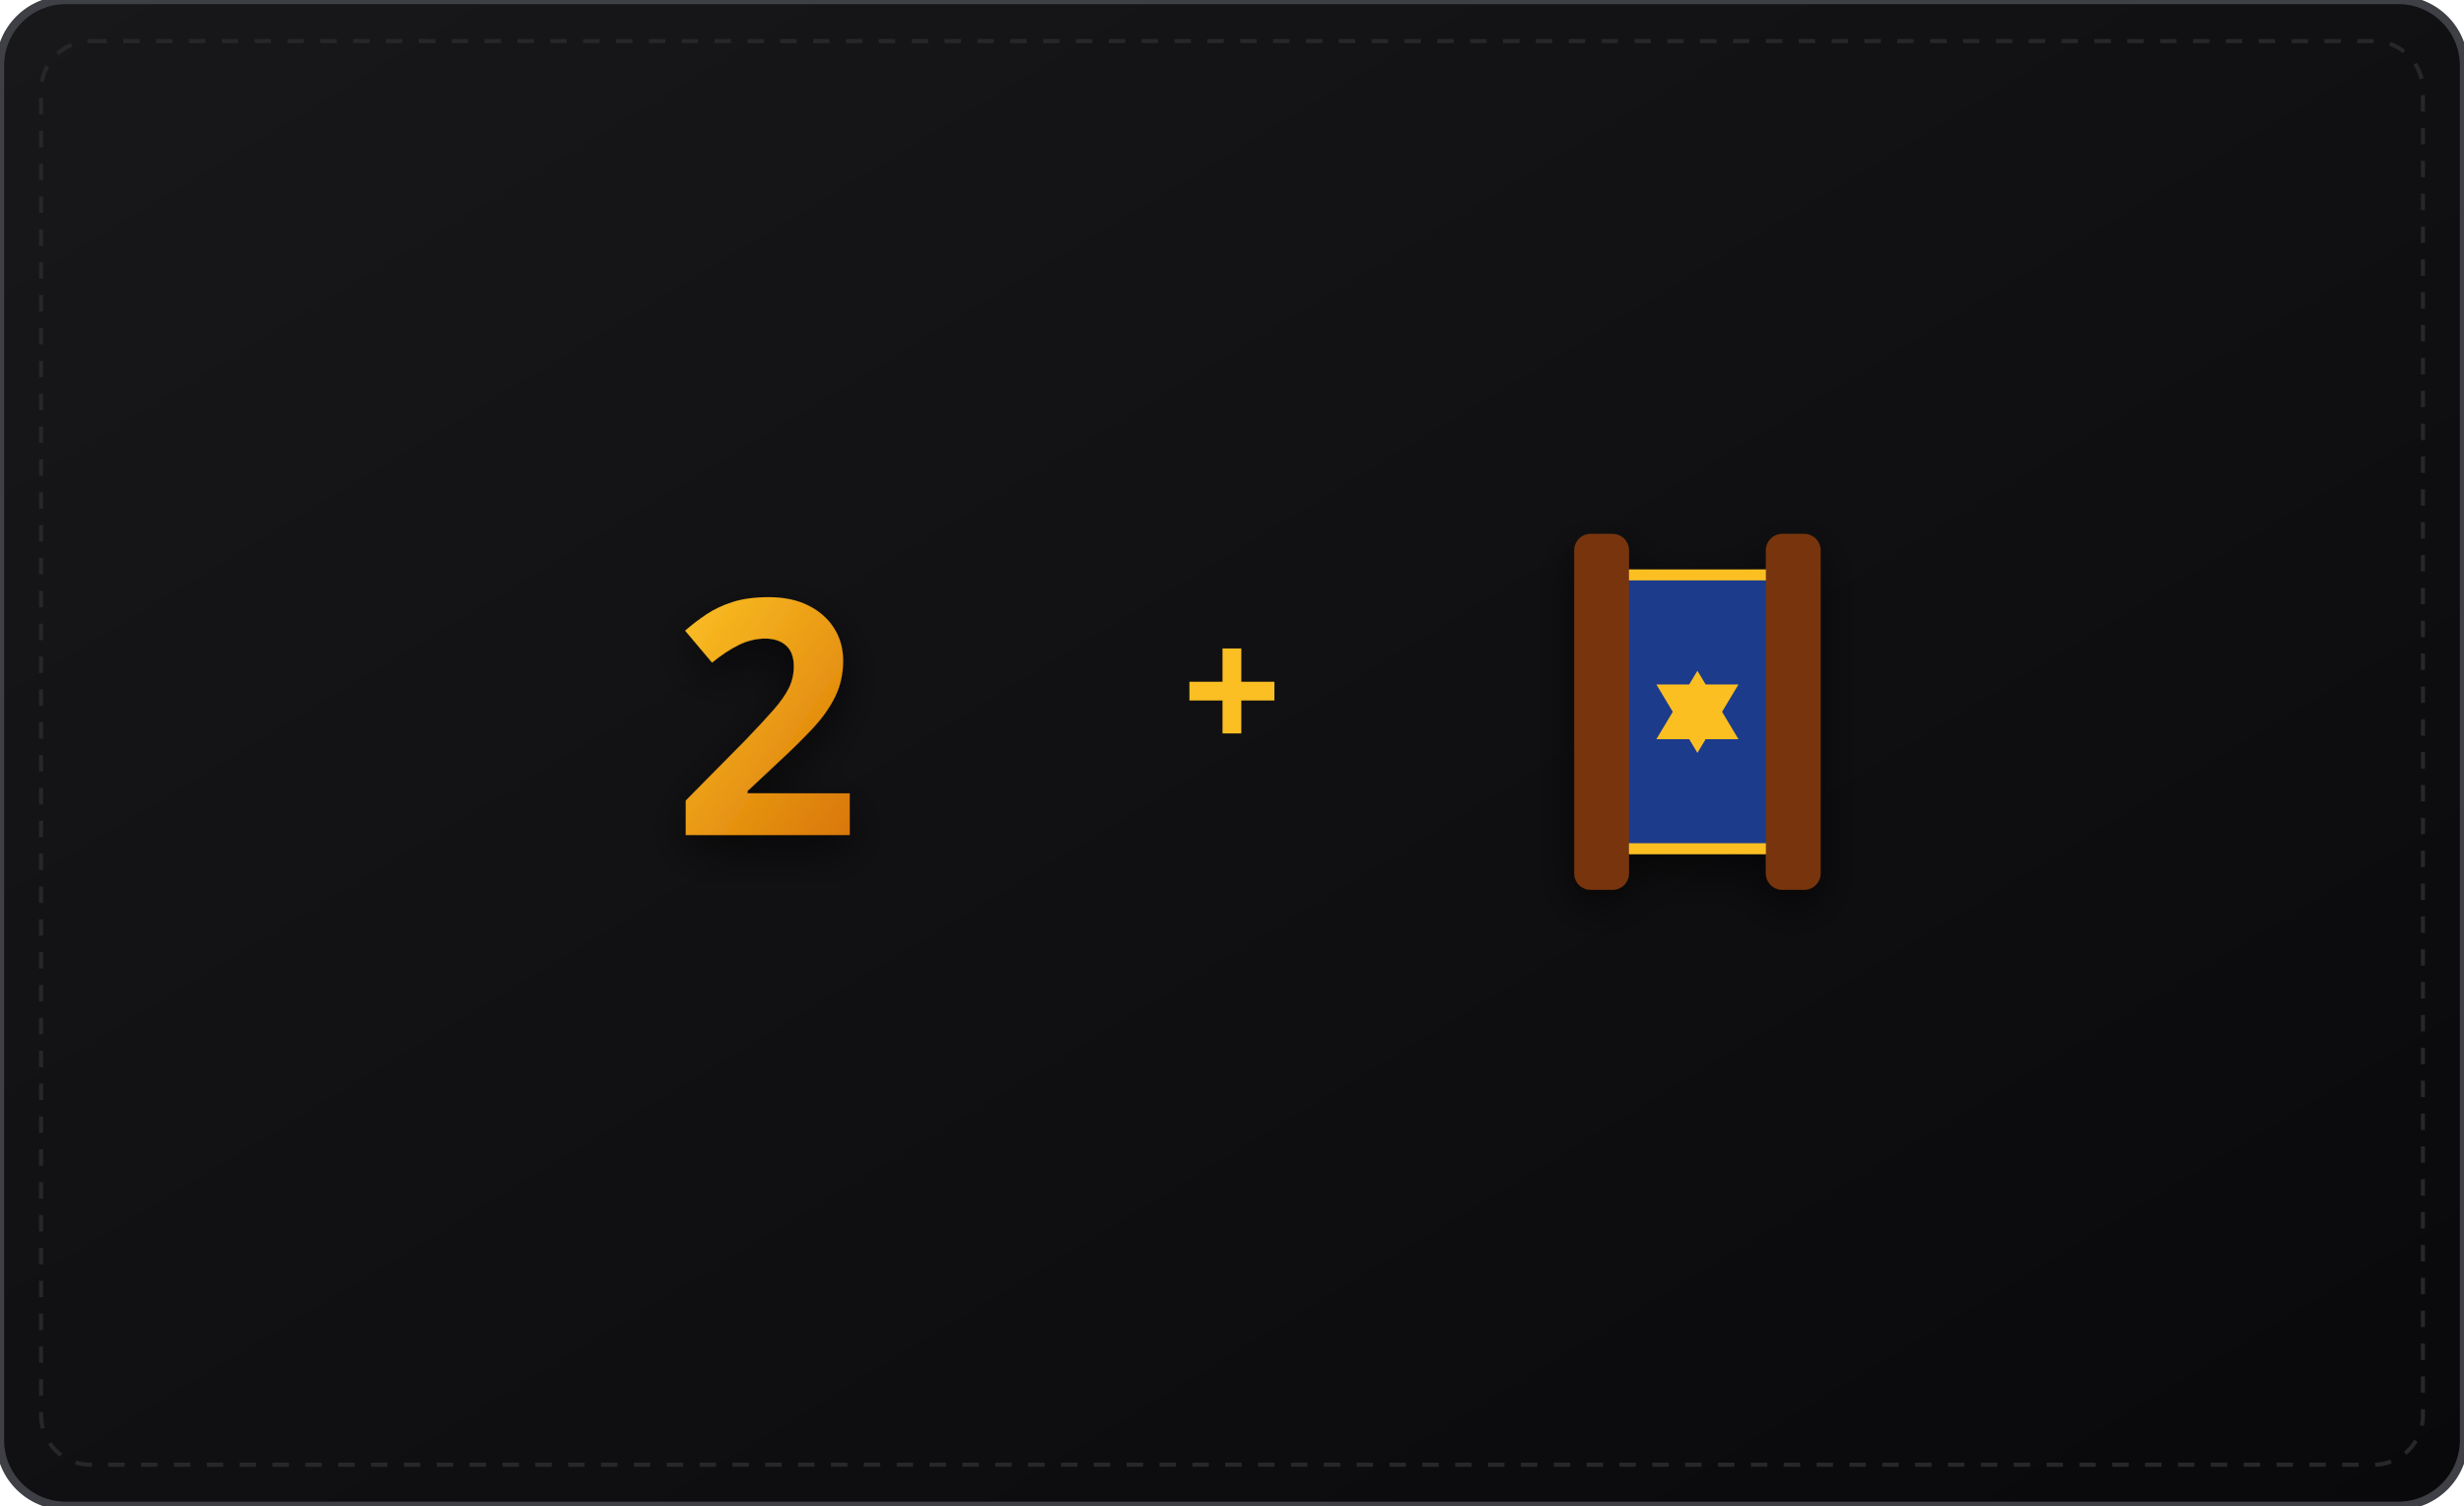
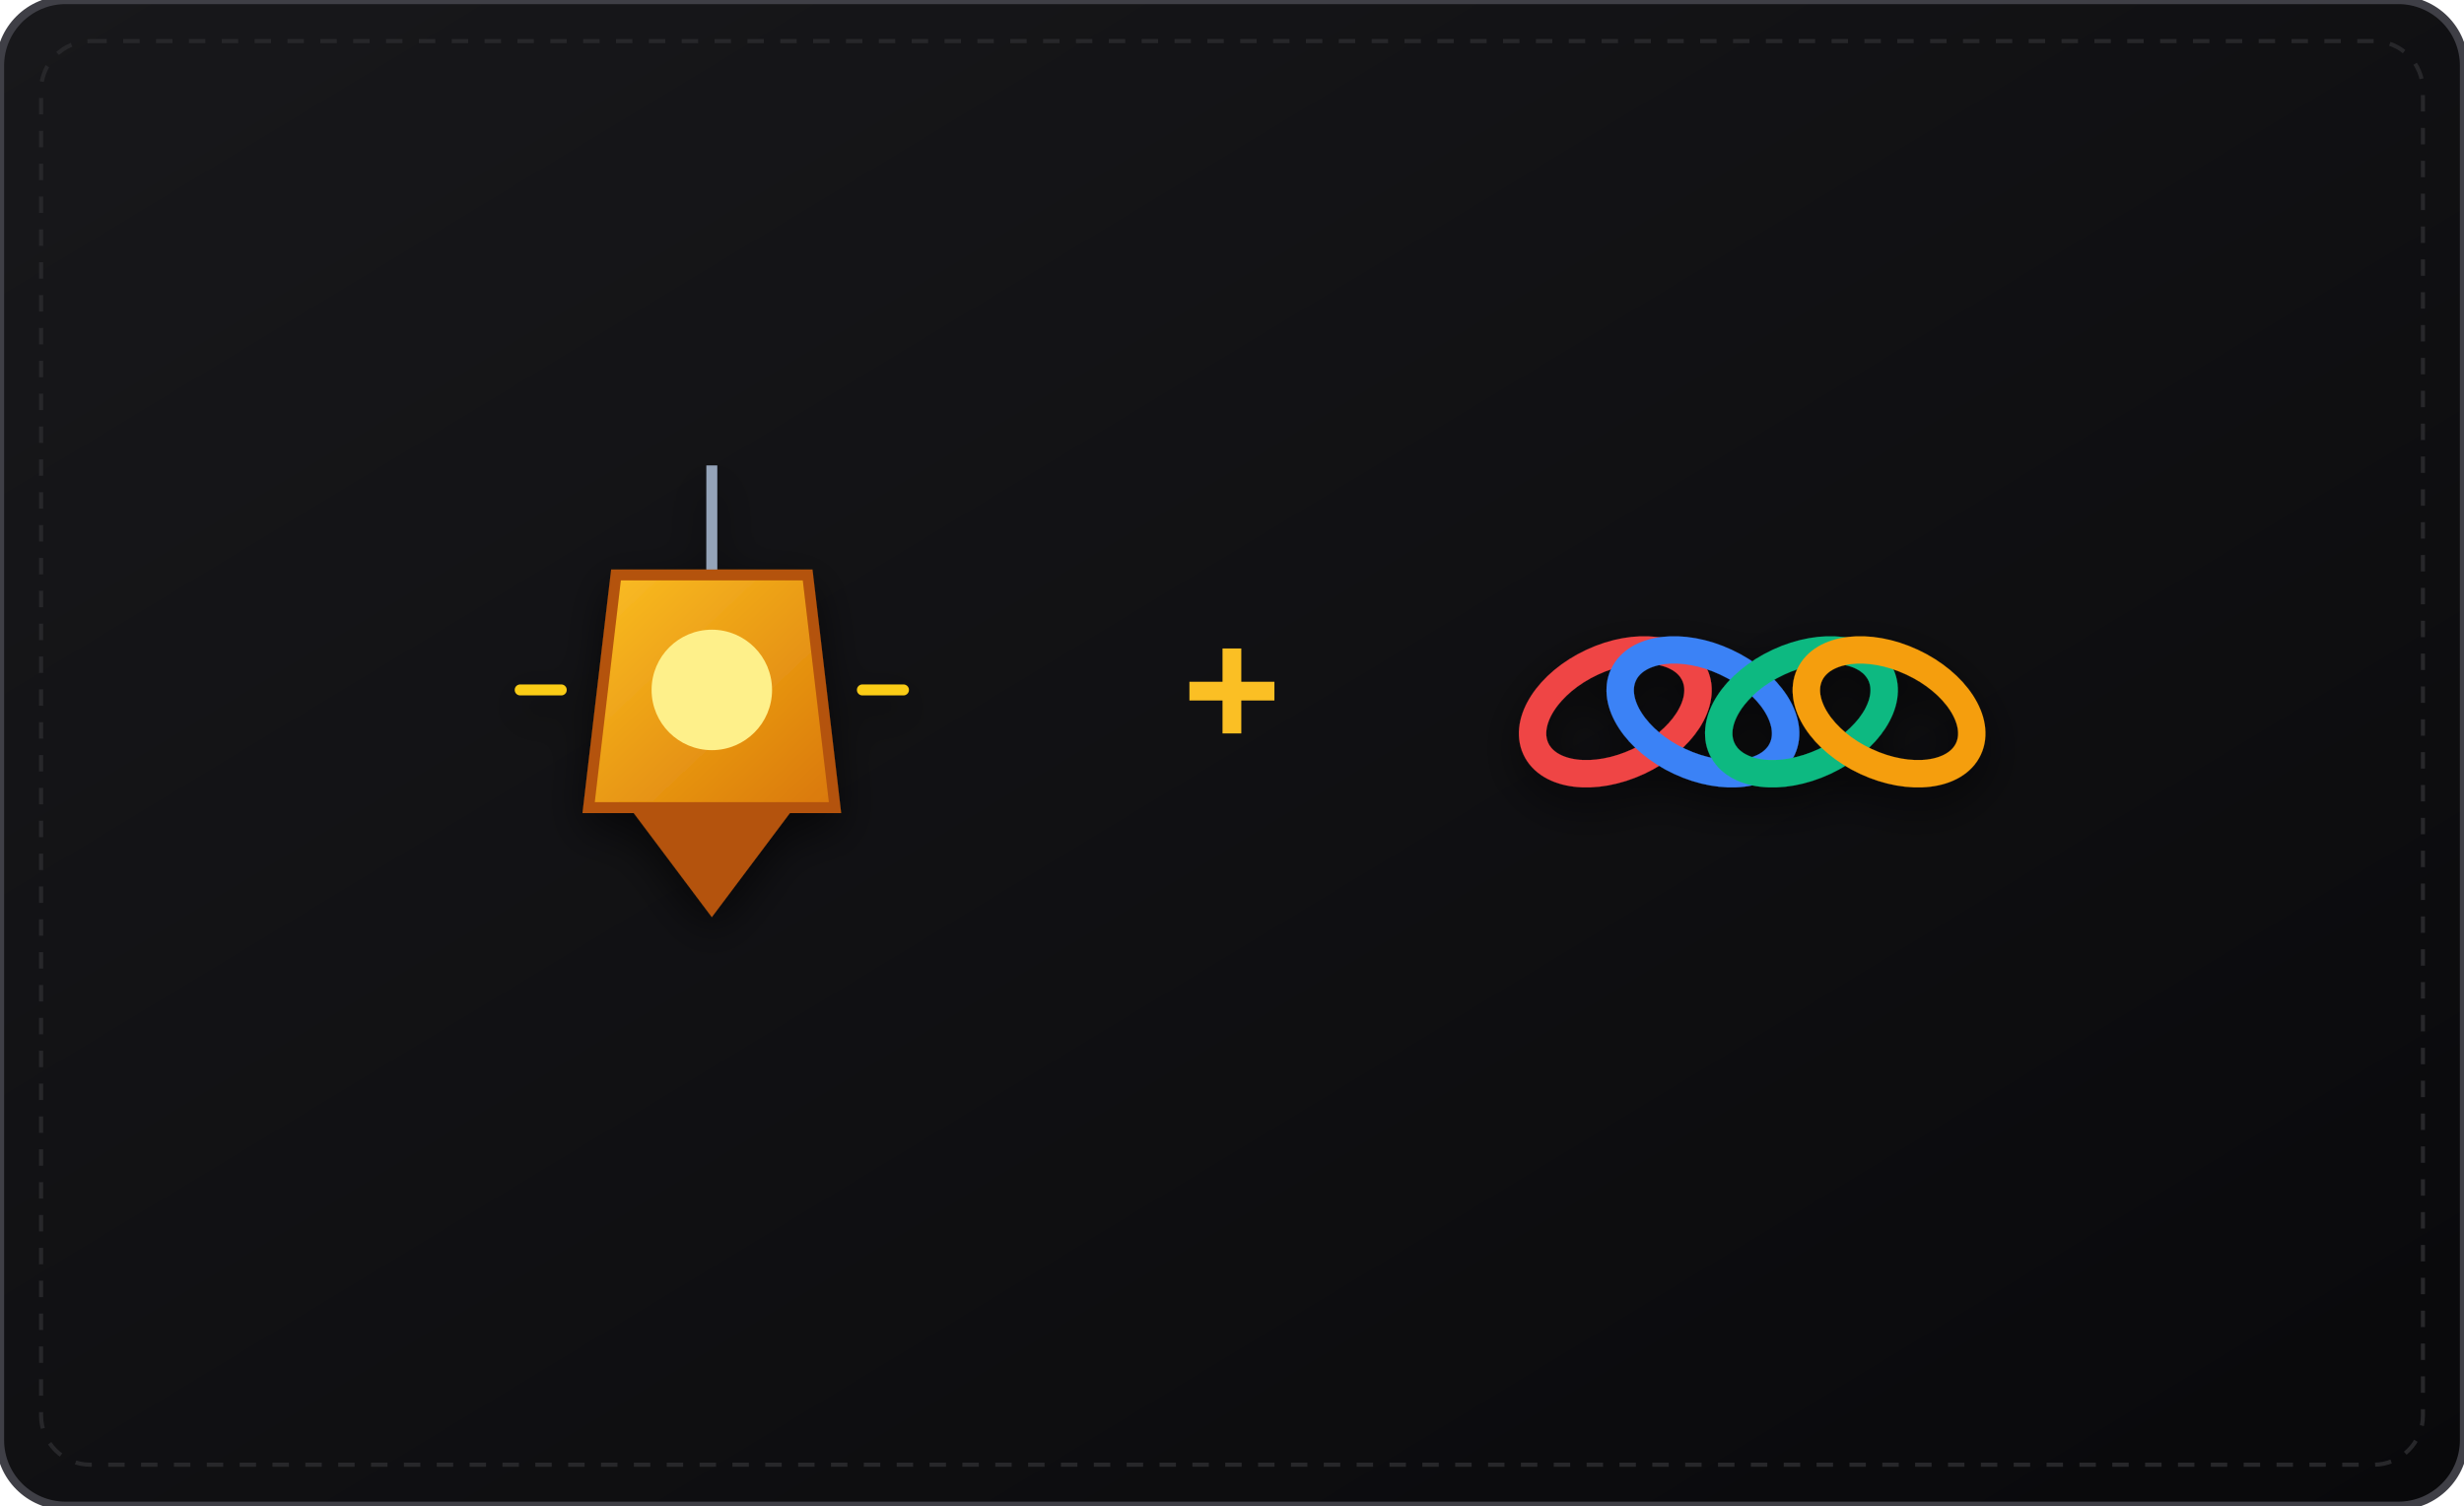
<svg xmlns="http://www.w3.org/2000/svg" viewBox="0 0 900 550" width="100%" height="100%" class="rebus-svg">
  <defs>
    <linearGradient id="bgGrad" x1="0%" y1="0%" x2="100%" y2="100%">
      <stop offset="0%" stop-color="#18181b" />
      <stop offset="100%" stop-color="#09090b" />
    </linearGradient>
    <linearGradient id="cardGrad" x1="0%" y1="0%" x2="0%" y2="100%">
      <stop offset="0%" stop-color="#27272a" />
      <stop offset="100%" stop-color="#18181b" />
    </linearGradient>
    <linearGradient id="goldGrad" x1="0%" y1="0%" x2="100%" y2="100%">
      <stop offset="0%" stop-color="#fbbf24" />
      <stop offset="100%" stop-color="#d97706" />
    </linearGradient>
    <linearGradient id="blueGrad" x1="0%" y1="0%" x2="100%" y2="100%">
      <stop offset="0%" stop-color="#60a5fa" />
      <stop offset="100%" stop-color="#2563eb" />
    </linearGradient>
    <linearGradient id="cyanGrad" x1="0%" y1="0%" x2="100%" y2="100%">
      <stop offset="0%" stop-color="#38bdf8" />
      <stop offset="100%" stop-color="#0284c7" />
    </linearGradient>
    <linearGradient id="redGrad" x1="0%" y1="0%" x2="100%" y2="100%">
      <stop offset="0%" stop-color="#f87171" />
      <stop offset="100%" stop-color="#dc2626" />
    </linearGradient>
    <linearGradient id="greenGrad" x1="0%" y1="0%" x2="100%" y2="100%">
      <stop offset="0%" stop-color="#34d399" />
      <stop offset="100%" stop-color="#059669" />
    </linearGradient>
    <linearGradient id="purpleGrad" x1="0%" y1="0%" x2="100%" y2="100%">
      <stop offset="0%" stop-color="#c084fc" />
      <stop offset="100%" stop-color="#7e22ce" />
    </linearGradient>
    <filter id="shadow" x="-20%" y="-20%" width="140%" height="140%">
      <feDropShadow dx="0" dy="6" stdDeviation="8" flood-color="#000" flood-opacity="0.6" />
    </filter>
  </defs>
  <rect width="900" height="550" rx="24" fill="url(#bgGrad)" stroke="#3f3f46" stroke-width="3" />
  <rect x="15" y="15" width="870" height="520" rx="18" fill="none" stroke="#27272a" stroke-width="1.5" stroke-dasharray="6 6" />
-   <g transform="translate(620, 260)" filter="url(#shadow)">
-     <rect x="-35" y="-50" width="70" height="100" rx="10" fill="#1e3a8a" stroke="#fbbf24" stroke-width="4" />
-     <rect x="-45" y="-65" width="20" height="130" rx="6" fill="#78350f" />
-     <rect x="25" y="-65" width="20" height="130" rx="6" fill="#78350f" />
-     <polygon points="0,-15 15,10 -15,10" fill="#fbbf24" />
-     <polygon points="0,15 15,-10 -15,-10" fill="#fbbf24" />
+   <g transform="translate(640, 260)" filter="url(#shadow)">
+     <ellipse cx="-50" cy="0" rx="32" ry="20" fill="none" stroke="#ef4444" stroke-width="10" transform="rotate(-25 -50 0)" />
+     <ellipse cx="-18" cy="0" rx="32" ry="20" fill="none" stroke="#3b82f6" stroke-width="10" transform="rotate(25 -18 0)" />
+     <ellipse cx="18" cy="0" rx="32" ry="20" fill="none" stroke="#10b981" stroke-width="10" transform="rotate(-25 18 0)" />
+     <ellipse cx="50" cy="0" rx="32" ry="20" fill="none" stroke="#f59e0b" stroke-width="10" transform="rotate(25 50 0)" />
  </g>
  <text x="450" y="275" font-family="system-ui, sans-serif" font-size="64" font-weight="900" fill="#fbbf24" text-anchor="middle">+</text>
-   <g transform="translate(280, 260)" filter="url(#shadow)">
-     <text x="0" y="45" font-family="Rubik, sans-serif" font-size="120" font-weight="900" fill="url(#goldGrad)" text-anchor="middle">2</text>
+   <g transform="translate(260, 260)" filter="url(#shadow)">
+     <line x1="0" y1="-90" x2="0" y2="-50" stroke="#94a3b8" stroke-width="4" />
+     <polygon points="-35,-50 35,-50 45,35 -45,35" fill="url(#goldGrad)" stroke="#b45309" stroke-width="4" />
+     <circle cx="0" cy="-8" r="22" fill="#fef08a" />
+     <polygon points="-30,35 30,35 0,75" fill="#b45309" />
+     <line x1="-55" y1="-8" x2="-70" y2="-8" stroke="#facc15" stroke-width="4" stroke-linecap="round" />
+     <line x1="55" y1="-8" x2="70" y2="-8" stroke="#facc15" stroke-width="4" stroke-linecap="round" />
  </g>
</svg>
